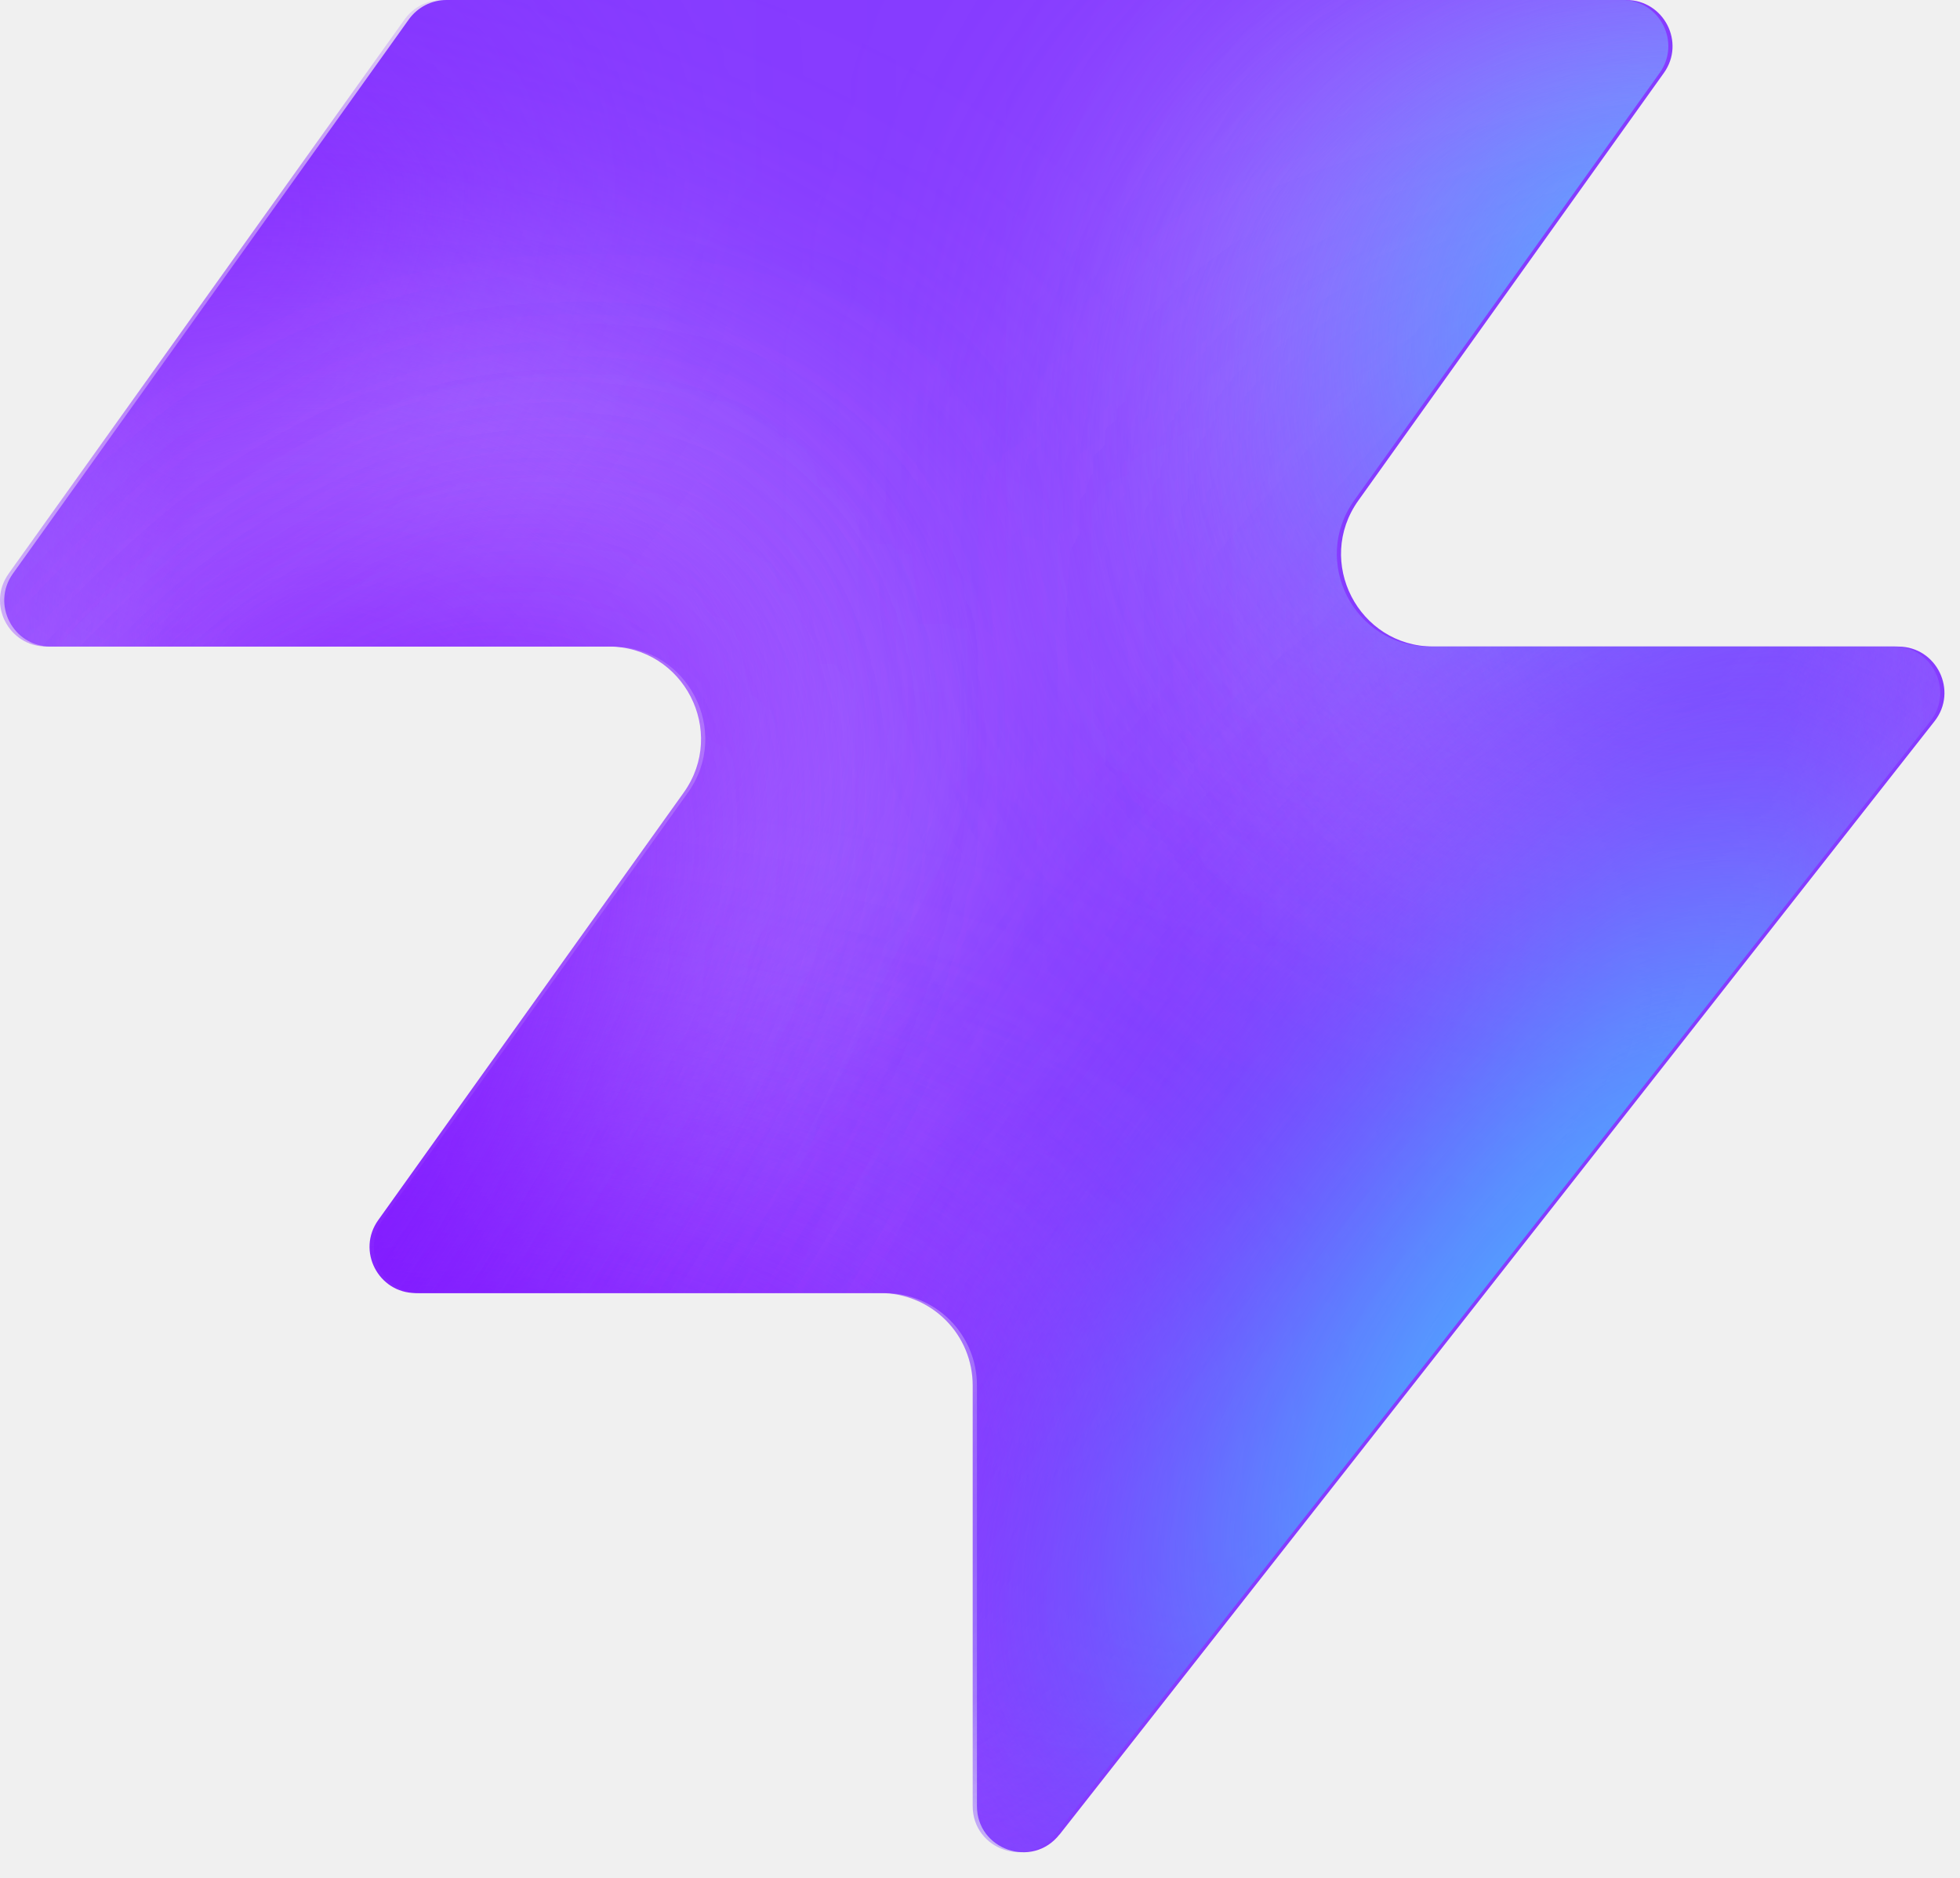
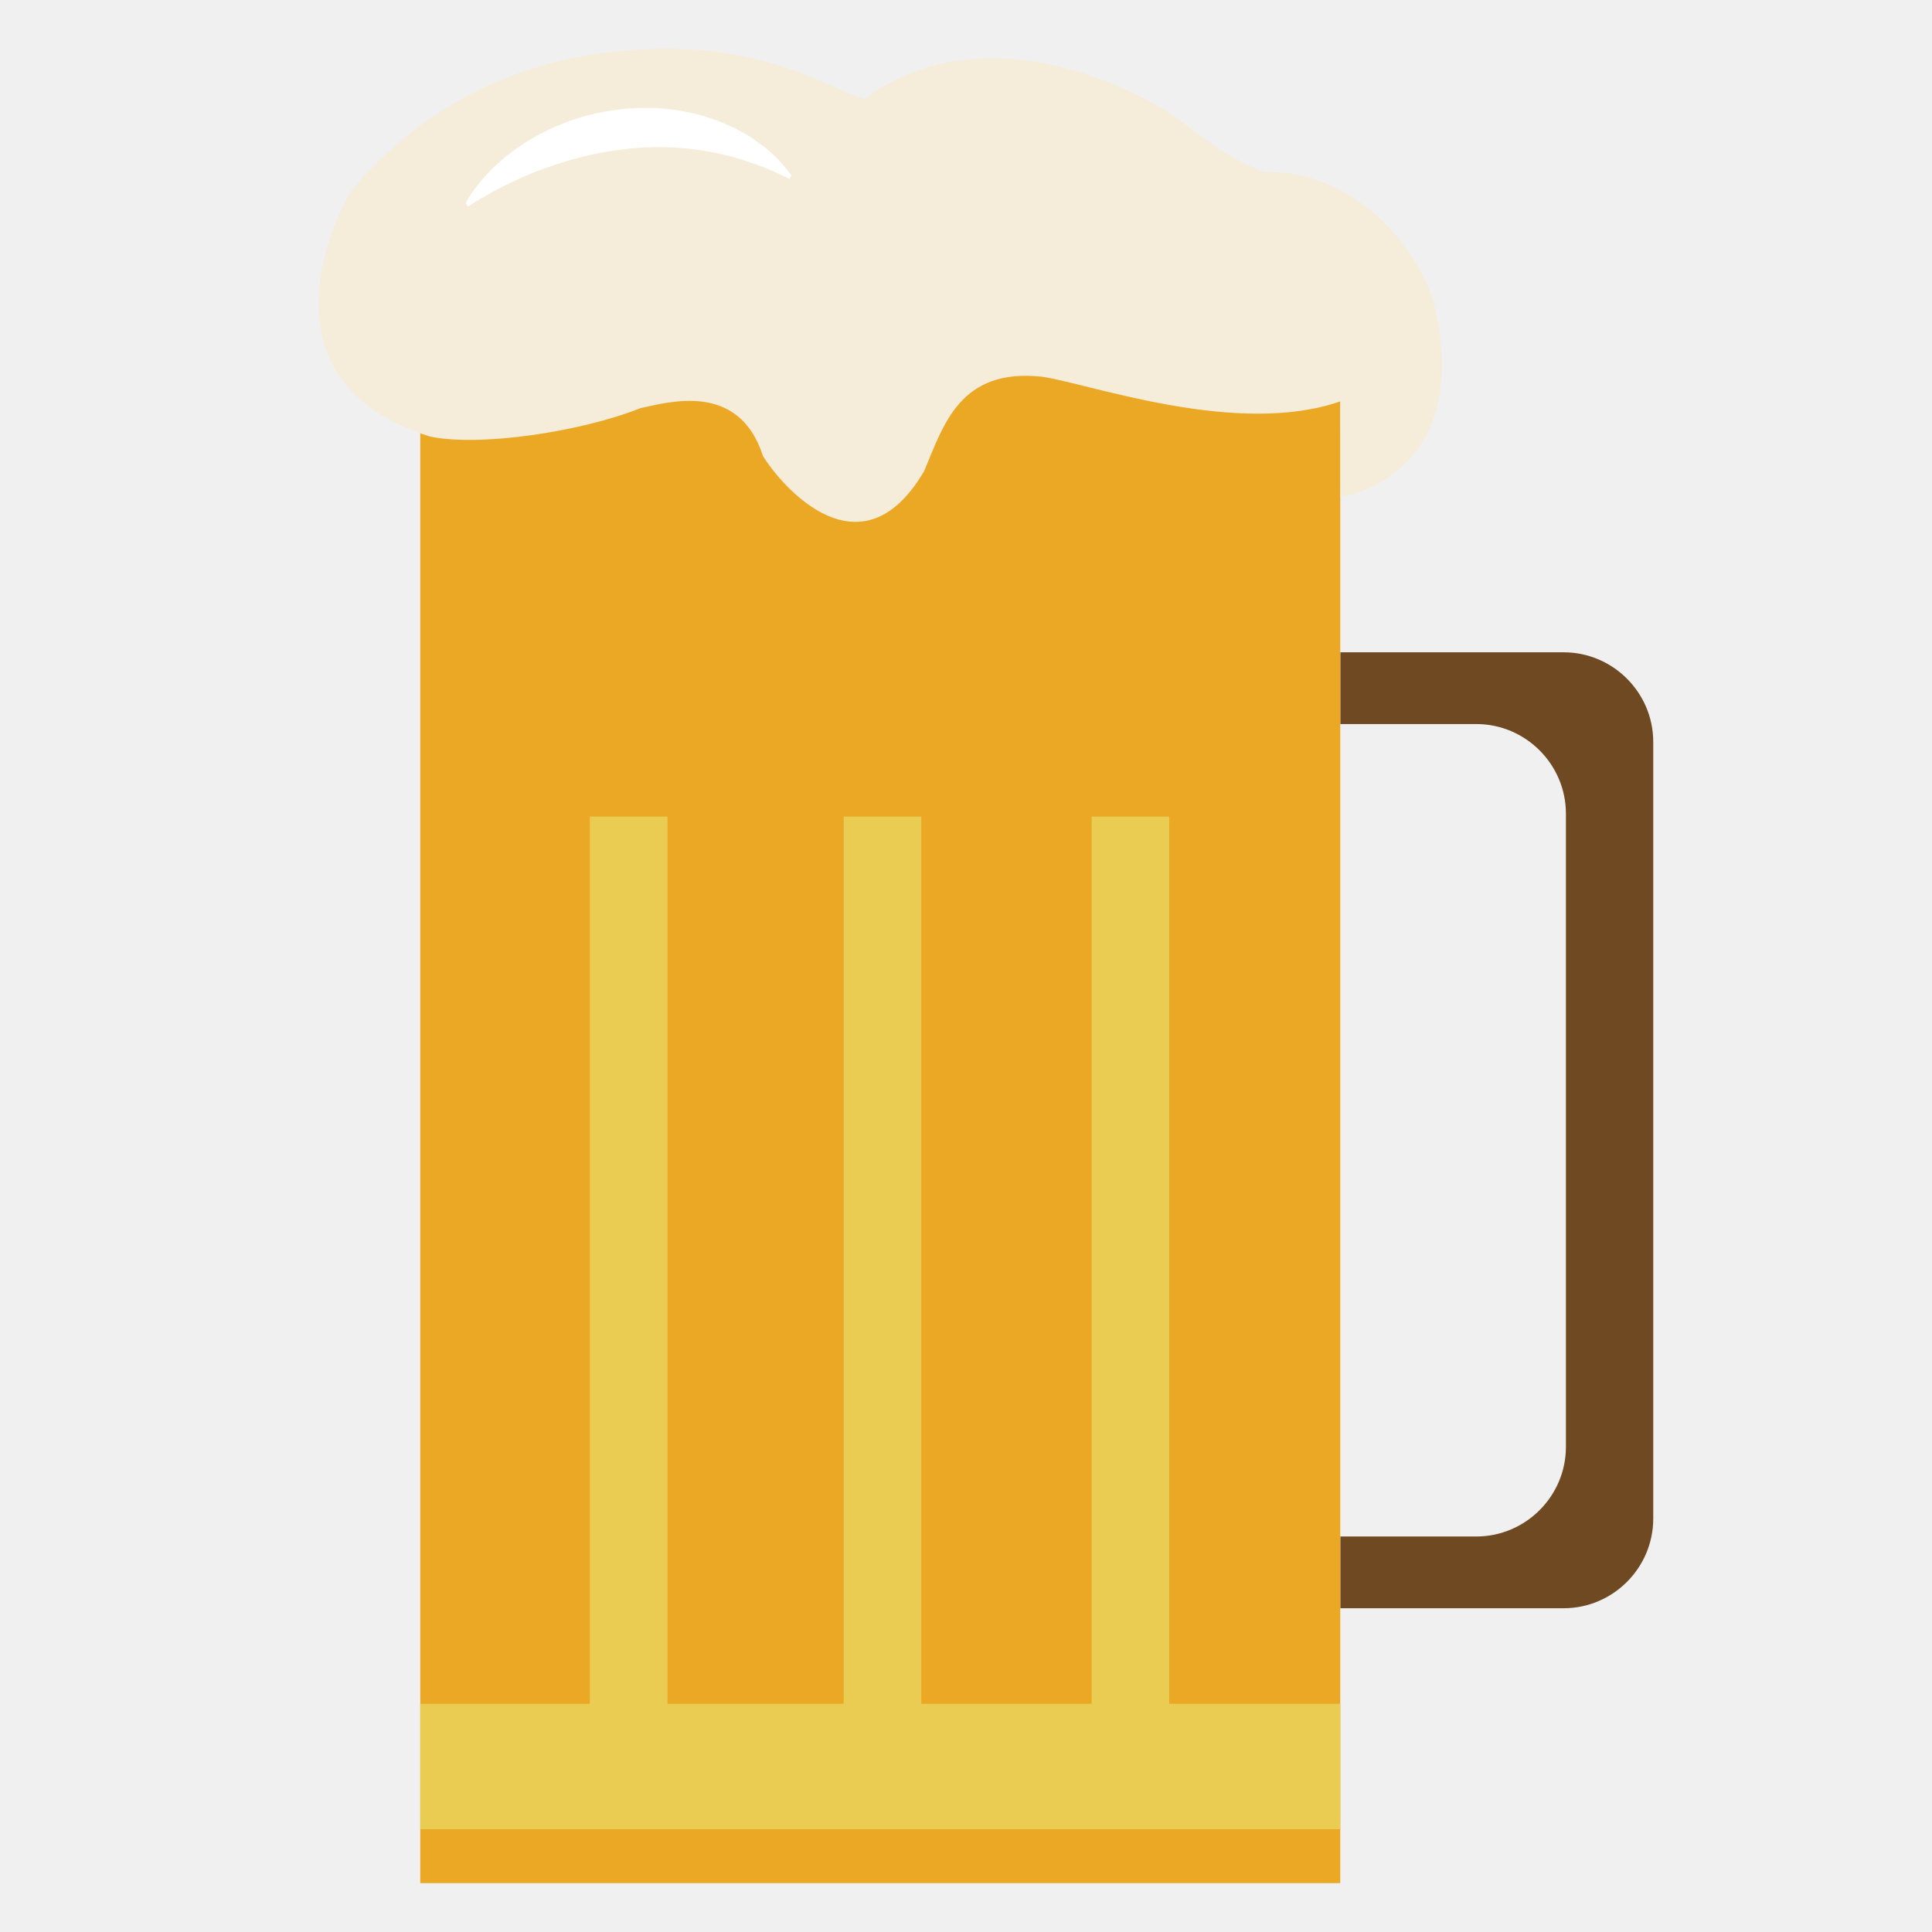
- <svg xmlns="http://www.w3.org/2000/svg" width="48" height="46" fill="none" viewBox="0 0 48 46">
-   <path fill="#863bff" d="M25.946 44.938c-.664.845-2.021.375-2.021-.698V33.937a2.26 2.26 0 0 0-2.262-2.262H10.287c-.92 0-1.456-1.04-.92-1.788l7.48-10.471c1.07-1.497 0-3.578-1.842-3.578H1.237c-.92 0-1.456-1.04-.92-1.788L10.013.474c.214-.297.556-.474.92-.474h28.894c.92 0 1.456 1.04.92 1.788l-7.48 10.471c-1.07 1.498 0 3.579 1.842 3.579h11.377c.943 0 1.473 1.088.89 1.83L25.947 44.94z" style="fill:#863bff;fill:color(display-p3 .525 .23 1);fill-opacity:1" />
-   <mask id="a" width="48" height="46" x="0" y="0" maskUnits="userSpaceOnUse" style="mask-type:alpha">
-     <path fill="#000" d="M25.842 44.938c-.664.844-2.021.375-2.021-.698V33.937a2.26 2.26 0 0 0-2.262-2.262H10.183c-.92 0-1.456-1.04-.92-1.788l7.48-10.471c1.07-1.498 0-3.579-1.842-3.579H1.133c-.92 0-1.456-1.04-.92-1.787L9.91.473c.214-.297.556-.474.92-.474h28.894c.92 0 1.456 1.04.92 1.788l-7.48 10.471c-1.07 1.498 0 3.578 1.842 3.578h11.377c.943 0 1.473 1.088.89 1.832L25.843 44.94z" style="fill:#000;fill-opacity:1" />
-   </mask>
-   <g mask="url(#a)">
-     <g filter="url(#b)">
-       <ellipse cx="5.508" cy="14.704" fill="#ede6ff" rx="5.508" ry="14.704" style="fill:#ede6ff;fill:color(display-p3 .927 .903 1);fill-opacity:1" transform="matrix(.00324 1 1 -.00324 -4.47 31.516)" />
-     </g>
-     <g filter="url(#c)">
-       <ellipse cx="10.399" cy="29.851" fill="#ede6ff" rx="10.399" ry="29.851" style="fill:#ede6ff;fill:color(display-p3 .927 .903 1);fill-opacity:1" transform="matrix(.00324 1 1 -.00324 -39.328 7.883)" />
-     </g>
-     <g filter="url(#d)">
-       <ellipse cx="5.508" cy="30.487" fill="#7e14ff" rx="5.508" ry="30.487" style="fill:#7e14ff;fill:color(display-p3 .492 .077 1);fill-opacity:1" transform="rotate(89.814 -25.913 -14.639)scale(1 -1)" />
-     </g>
-     <g filter="url(#e)">
-       <ellipse cx="5.508" cy="30.599" fill="#7e14ff" rx="5.508" ry="30.599" style="fill:#7e14ff;fill:color(display-p3 .492 .077 1);fill-opacity:1" transform="rotate(89.814 -32.644 -3.334)scale(1 -1)" />
-     </g>
-     <g filter="url(#f)">
-       <ellipse cx="5.508" cy="30.599" fill="#7e14ff" rx="5.508" ry="30.599" style="fill:#7e14ff;fill:color(display-p3 .492 .077 1);fill-opacity:1" transform="matrix(.00324 1 1 -.00324 -34.34 30.47)" />
-     </g>
-     <g filter="url(#g)">
-       <ellipse cx="14.072" cy="22.078" fill="#ede6ff" rx="14.072" ry="22.078" style="fill:#ede6ff;fill:color(display-p3 .927 .903 1);fill-opacity:1" transform="rotate(93.35 24.506 48.493)scale(-1 1)" />
-     </g>
-     <g filter="url(#h)">
-       <ellipse cx="3.47" cy="21.501" fill="#7e14ff" rx="3.47" ry="21.501" style="fill:#7e14ff;fill:color(display-p3 .492 .077 1);fill-opacity:1" transform="rotate(89.009 28.708 47.59)scale(-1 1)" />
-     </g>
-     <g filter="url(#i)">
-       <ellipse cx="3.47" cy="21.501" fill="#7e14ff" rx="3.47" ry="21.501" style="fill:#7e14ff;fill:color(display-p3 .492 .077 1);fill-opacity:1" transform="rotate(89.009 28.708 47.59)scale(-1 1)" />
-     </g>
-     <g filter="url(#j)">
-       <ellipse cx=".387" cy="8.972" fill="#7e14ff" rx="4.407" ry="29.108" style="fill:#7e14ff;fill:color(display-p3 .492 .077 1);fill-opacity:1" transform="rotate(39.51 .387 8.972)" />
-     </g>
-     <g filter="url(#k)">
-       <ellipse cx="47.523" cy="-6.092" fill="#7e14ff" rx="4.407" ry="29.108" style="fill:#7e14ff;fill:color(display-p3 .492 .077 1);fill-opacity:1" transform="rotate(37.892 47.523 -6.092)" />
-     </g>
-     <g filter="url(#l)">
-       <ellipse cx="41.412" cy="6.333" fill="#47bfff" rx="5.971" ry="9.665" style="fill:#47bfff;fill:color(display-p3 .28 .748 1);fill-opacity:1" transform="rotate(37.892 41.412 6.333)" />
-     </g>
-     <g filter="url(#m)">
-       <ellipse cx="-1.879" cy="38.332" fill="#7e14ff" rx="4.407" ry="29.108" style="fill:#7e14ff;fill:color(display-p3 .492 .077 1);fill-opacity:1" transform="rotate(37.892 -1.88 38.332)" />
-     </g>
-     <g filter="url(#n)">
-       <ellipse cx="-1.879" cy="38.332" fill="#7e14ff" rx="4.407" ry="29.108" style="fill:#7e14ff;fill:color(display-p3 .492 .077 1);fill-opacity:1" transform="rotate(37.892 -1.88 38.332)" />
-     </g>
-     <g filter="url(#o)">
-       <ellipse cx="35.651" cy="29.907" fill="#7e14ff" rx="4.407" ry="29.108" style="fill:#7e14ff;fill:color(display-p3 .492 .077 1);fill-opacity:1" transform="rotate(37.892 35.651 29.907)" />
-     </g>
-     <g filter="url(#p)">
-       <ellipse cx="38.418" cy="32.4" fill="#47bfff" rx="5.971" ry="15.297" style="fill:#47bfff;fill:color(display-p3 .28 .748 1);fill-opacity:1" transform="rotate(37.892 38.418 32.4)" />
-     </g>
-   </g>
-   <defs>
-     <filter id="b" width="60.045" height="41.654" x="-19.77" y="16.149" color-interpolation-filters="sRGB" filterUnits="userSpaceOnUse">
-       <feFlood flood-opacity="0" result="BackgroundImageFix" />
-       <feBlend in="SourceGraphic" in2="BackgroundImageFix" result="shape" />
-       <feGaussianBlur result="effect1_foregroundBlur_2002_17158" stdDeviation="7.659" />
-     </filter>
-     <filter id="c" width="90.34" height="51.437" x="-54.613" y="-7.533" color-interpolation-filters="sRGB" filterUnits="userSpaceOnUse">
-       <feFlood flood-opacity="0" result="BackgroundImageFix" />
-       <feBlend in="SourceGraphic" in2="BackgroundImageFix" result="shape" />
-       <feGaussianBlur result="effect1_foregroundBlur_2002_17158" stdDeviation="7.659" />
-     </filter>
-     <filter id="d" width="79.355" height="29.4" x="-49.64" y="2.03" color-interpolation-filters="sRGB" filterUnits="userSpaceOnUse">
-       <feFlood flood-opacity="0" result="BackgroundImageFix" />
-       <feBlend in="SourceGraphic" in2="BackgroundImageFix" result="shape" />
-       <feGaussianBlur result="effect1_foregroundBlur_2002_17158" stdDeviation="4.596" />
-     </filter>
-     <filter id="e" width="79.579" height="29.4" x="-45.045" y="20.029" color-interpolation-filters="sRGB" filterUnits="userSpaceOnUse">
-       <feFlood flood-opacity="0" result="BackgroundImageFix" />
-       <feBlend in="SourceGraphic" in2="BackgroundImageFix" result="shape" />
-       <feGaussianBlur result="effect1_foregroundBlur_2002_17158" stdDeviation="4.596" />
-     </filter>
-     <filter id="f" width="79.579" height="29.4" x="-43.513" y="21.178" color-interpolation-filters="sRGB" filterUnits="userSpaceOnUse">
-       <feFlood flood-opacity="0" result="BackgroundImageFix" />
-       <feBlend in="SourceGraphic" in2="BackgroundImageFix" result="shape" />
-       <feGaussianBlur result="effect1_foregroundBlur_2002_17158" stdDeviation="4.596" />
-     </filter>
-     <filter id="g" width="74.749" height="58.852" x="15.756" y="-17.901" color-interpolation-filters="sRGB" filterUnits="userSpaceOnUse">
-       <feFlood flood-opacity="0" result="BackgroundImageFix" />
-       <feBlend in="SourceGraphic" in2="BackgroundImageFix" result="shape" />
-       <feGaussianBlur result="effect1_foregroundBlur_2002_17158" stdDeviation="7.659" />
-     </filter>
-     <filter id="h" width="61.377" height="25.362" x="23.548" y="2.284" color-interpolation-filters="sRGB" filterUnits="userSpaceOnUse">
-       <feFlood flood-opacity="0" result="BackgroundImageFix" />
-       <feBlend in="SourceGraphic" in2="BackgroundImageFix" result="shape" />
-       <feGaussianBlur result="effect1_foregroundBlur_2002_17158" stdDeviation="4.596" />
-     </filter>
-     <filter id="i" width="61.377" height="25.362" x="23.548" y="2.284" color-interpolation-filters="sRGB" filterUnits="userSpaceOnUse">
-       <feFlood flood-opacity="0" result="BackgroundImageFix" />
-       <feBlend in="SourceGraphic" in2="BackgroundImageFix" result="shape" />
-       <feGaussianBlur result="effect1_foregroundBlur_2002_17158" stdDeviation="4.596" />
-     </filter>
-     <filter id="j" width="56.045" height="63.649" x="-27.636" y="-22.853" color-interpolation-filters="sRGB" filterUnits="userSpaceOnUse">
-       <feFlood flood-opacity="0" result="BackgroundImageFix" />
-       <feBlend in="SourceGraphic" in2="BackgroundImageFix" result="shape" />
-       <feGaussianBlur result="effect1_foregroundBlur_2002_17158" stdDeviation="4.596" />
-     </filter>
-     <filter id="k" width="54.814" height="64.646" x="20.116" y="-38.415" color-interpolation-filters="sRGB" filterUnits="userSpaceOnUse">
-       <feFlood flood-opacity="0" result="BackgroundImageFix" />
-       <feBlend in="SourceGraphic" in2="BackgroundImageFix" result="shape" />
-       <feGaussianBlur result="effect1_foregroundBlur_2002_17158" stdDeviation="4.596" />
-     </filter>
-     <filter id="l" width="33.541" height="35.313" x="24.641" y="-11.323" color-interpolation-filters="sRGB" filterUnits="userSpaceOnUse">
-       <feFlood flood-opacity="0" result="BackgroundImageFix" />
-       <feBlend in="SourceGraphic" in2="BackgroundImageFix" result="shape" />
-       <feGaussianBlur result="effect1_foregroundBlur_2002_17158" stdDeviation="4.596" />
-     </filter>
-     <filter id="m" width="54.814" height="64.646" x="-29.286" y="6.009" color-interpolation-filters="sRGB" filterUnits="userSpaceOnUse">
-       <feFlood flood-opacity="0" result="BackgroundImageFix" />
-       <feBlend in="SourceGraphic" in2="BackgroundImageFix" result="shape" />
-       <feGaussianBlur result="effect1_foregroundBlur_2002_17158" stdDeviation="4.596" />
-     </filter>
-     <filter id="n" width="54.814" height="64.646" x="-29.286" y="6.009" color-interpolation-filters="sRGB" filterUnits="userSpaceOnUse">
-       <feFlood flood-opacity="0" result="BackgroundImageFix" />
-       <feBlend in="SourceGraphic" in2="BackgroundImageFix" result="shape" />
-       <feGaussianBlur result="effect1_foregroundBlur_2002_17158" stdDeviation="4.596" />
-     </filter>
-     <filter id="o" width="54.814" height="64.646" x="8.244" y="-2.416" color-interpolation-filters="sRGB" filterUnits="userSpaceOnUse">
-       <feFlood flood-opacity="0" result="BackgroundImageFix" />
-       <feBlend in="SourceGraphic" in2="BackgroundImageFix" result="shape" />
-       <feGaussianBlur result="effect1_foregroundBlur_2002_17158" stdDeviation="4.596" />
-     </filter>
-     <filter id="p" width="39.409" height="43.623" x="18.713" y="10.588" color-interpolation-filters="sRGB" filterUnits="userSpaceOnUse">
-       <feFlood flood-opacity="0" result="BackgroundImageFix" />
-       <feBlend in="SourceGraphic" in2="BackgroundImageFix" result="shape" />
-       <feGaussianBlur result="effect1_foregroundBlur_2002_17158" stdDeviation="4.596" />
-     </filter>
-   </defs>
+ <svg xmlns="http://www.w3.org/2000/svg" width="800px" height="800px" viewBox="0 0 1024 1024" class="icon" version="1.1">
+   <path d="M222.75 198.549h487.622v799.557H222.75z" fill="#EBA824" />
+   <path d="M222.75 903.065h487.622v66.465H222.75z" fill="#EACC53" />
+   <path d="M312.64 432.799h41.135V923.597h-41.135zM447.193 432.799h41.135V923.597h-41.135zM578.571 432.799h41.135V923.597H578.571z" fill="#EACC53" />
+   <path d="M828.768 345.731h-118.325v38.03H782.482c26.106 0 47.485 21.379 47.485 47.485v335.642c0 26.106-21.379 47.485-47.485 47.485h-72.039v38.03h118.325c26.106 0 47.485-21.379 47.485-47.485V393.217c0-26.106-21.379-47.485-47.485-47.485z" fill="#6E4921" />
+   <path d="M185.848 101.532s-58.563 98.145 41.982 129.826c26.106 5.574 79.942-2.399 111.622-15.029 15.029-3.175 52.212-14.253 64.913 25.33 10.301 16.652 52.212 64.913 85.516 7.902 10.301-24.554 18.98-54.611 62.514-49.884 26.106 3.951 103.367 32.033 158.049 13.053 0.212 47.979 0 50.801 0 50.801s71.969-10.019 49.39-103.437c-7.126-24.554-38.03-69.64-89.467-68.864-20.603-7.126-37.184-22.155-49.884-30.904-14.253-9.525-96.593-56.234-162.282-7.902-20.603-6.774-37.184-19.403-80.718-25.33-36.055-3.105-124.957-5.292-191.634 74.438z" fill="#F5ECDA" />
+   <path d="M246.81 107.812s0.071-0.212 0.282-0.564c0.212-0.353 0.423-0.917 0.847-1.552 0.776-1.341 1.905-3.175 3.528-5.362 1.623-2.258 3.669-4.798 6.28-7.62 0.635-0.706 1.341-1.411 2.046-2.117l2.187-2.187c1.552-1.482 3.175-2.893 4.939-4.445 0.847-0.776 1.834-1.482 2.752-2.187 0.988-0.706 1.905-1.482 2.963-2.258 0.988-0.776 2.046-1.411 3.105-2.187 1.058-0.706 2.187-1.482 3.316-2.187 2.258-1.411 4.586-2.822 7.126-4.092 2.47-1.341 5.08-2.54 7.691-3.74 1.341-0.635 2.681-1.129 4.092-1.693 1.411-0.494 2.752-1.129 4.163-1.623 2.893-0.917 5.786-1.976 8.749-2.681 1.482-0.423 3.034-0.776 4.516-1.129 1.552-0.353 3.034-0.635 4.586-0.917 3.105-0.635 6.209-0.988 9.384-1.411 3.175-0.353 6.35-0.494 9.455-0.635h8.255l1.199 0.071c6.28 0.353 12.418 1.199 18.204 2.54 1.482 0.353 2.893 0.706 4.304 1.058 0.706 0.212 1.411 0.353 2.117 0.564 0.706 0.212 1.411 0.423 2.046 0.706 1.341 0.423 2.681 0.917 4.022 1.341 0.635 0.212 1.341 0.423 1.976 0.706 0.635 0.212 1.27 0.564 1.905 0.776 1.27 0.564 2.47 1.058 3.669 1.623 1.199 0.564 2.399 0.988 3.528 1.623 2.258 1.27 4.375 2.399 6.421 3.598 0.494 0.282 0.988 0.564 1.482 0.917 0.494 0.353 0.988 0.635 1.411 0.988 0.917 0.635 1.834 1.27 2.681 1.905 0.847 0.635 1.693 1.27 2.54 1.834 0.423 0.282 0.776 0.564 1.199 0.917 0.353 0.353 0.776 0.635 1.129 0.988 1.411 1.27 2.822 2.399 3.951 3.598 0.564 0.564 1.199 1.129 1.693 1.623 0.564 0.494 0.988 1.129 1.482 1.623 0.917 1.058 1.764 1.976 2.399 2.822 0.706 0.847 1.27 1.552 1.693 2.117 0.423 0.564 0.776 1.058 0.988 1.341 0.212 0.282 0.353 0.494 0.353 0.494l-0.988 1.834s-2.54-1.199-6.985-3.316c-1.129-0.564-2.399-1.058-3.74-1.623-1.341-0.564-2.893-1.129-4.445-1.764-1.552-0.706-3.316-1.199-5.151-1.834-0.917-0.282-1.834-0.635-2.752-0.988-0.494-0.141-0.988-0.353-1.411-0.494l-1.482-0.423c-2.046-0.564-4.092-1.199-6.28-1.764-2.187-0.564-4.516-0.988-6.844-1.552-4.727-0.917-9.737-1.764-14.958-2.258-5.221-0.564-10.654-0.847-16.087-0.847h-1.058l-1.058 0.071-2.046 0.071c-1.411 0.071-2.752 0.071-4.163 0.141-1.411 0.141-2.752 0.212-4.163 0.353-1.411 0.141-2.752 0.212-4.163 0.423-2.752 0.353-5.574 0.635-8.326 1.129-1.341 0.212-2.752 0.423-4.092 0.635-1.341 0.282-2.681 0.564-4.092 0.847-2.681 0.494-5.362 1.199-7.973 1.834-1.341 0.353-2.611 0.706-3.881 1.058-1.27 0.353-2.54 0.706-3.81 1.129-2.54 0.776-4.939 1.552-7.338 2.399-1.199 0.423-2.399 0.776-3.528 1.199-1.129 0.423-2.328 0.847-3.457 1.27-1.129 0.423-2.258 0.847-3.316 1.341-1.058 0.423-2.187 0.847-3.175 1.341-2.046 0.917-4.092 1.764-5.997 2.681-0.917 0.423-1.905 0.917-2.822 1.341-0.917 0.423-1.764 0.917-2.681 1.341-1.764 0.847-3.316 1.693-4.868 2.47-3.034 1.623-5.645 3.105-7.761 4.375-2.117 1.27-3.74 2.328-4.798 3.034-0.564 0.353-0.988 0.635-1.27 0.847-0.282 0.212-0.423 0.282-0.423 0.282l-1.27-1.764z" fill="#FFFFFF" />
</svg>
